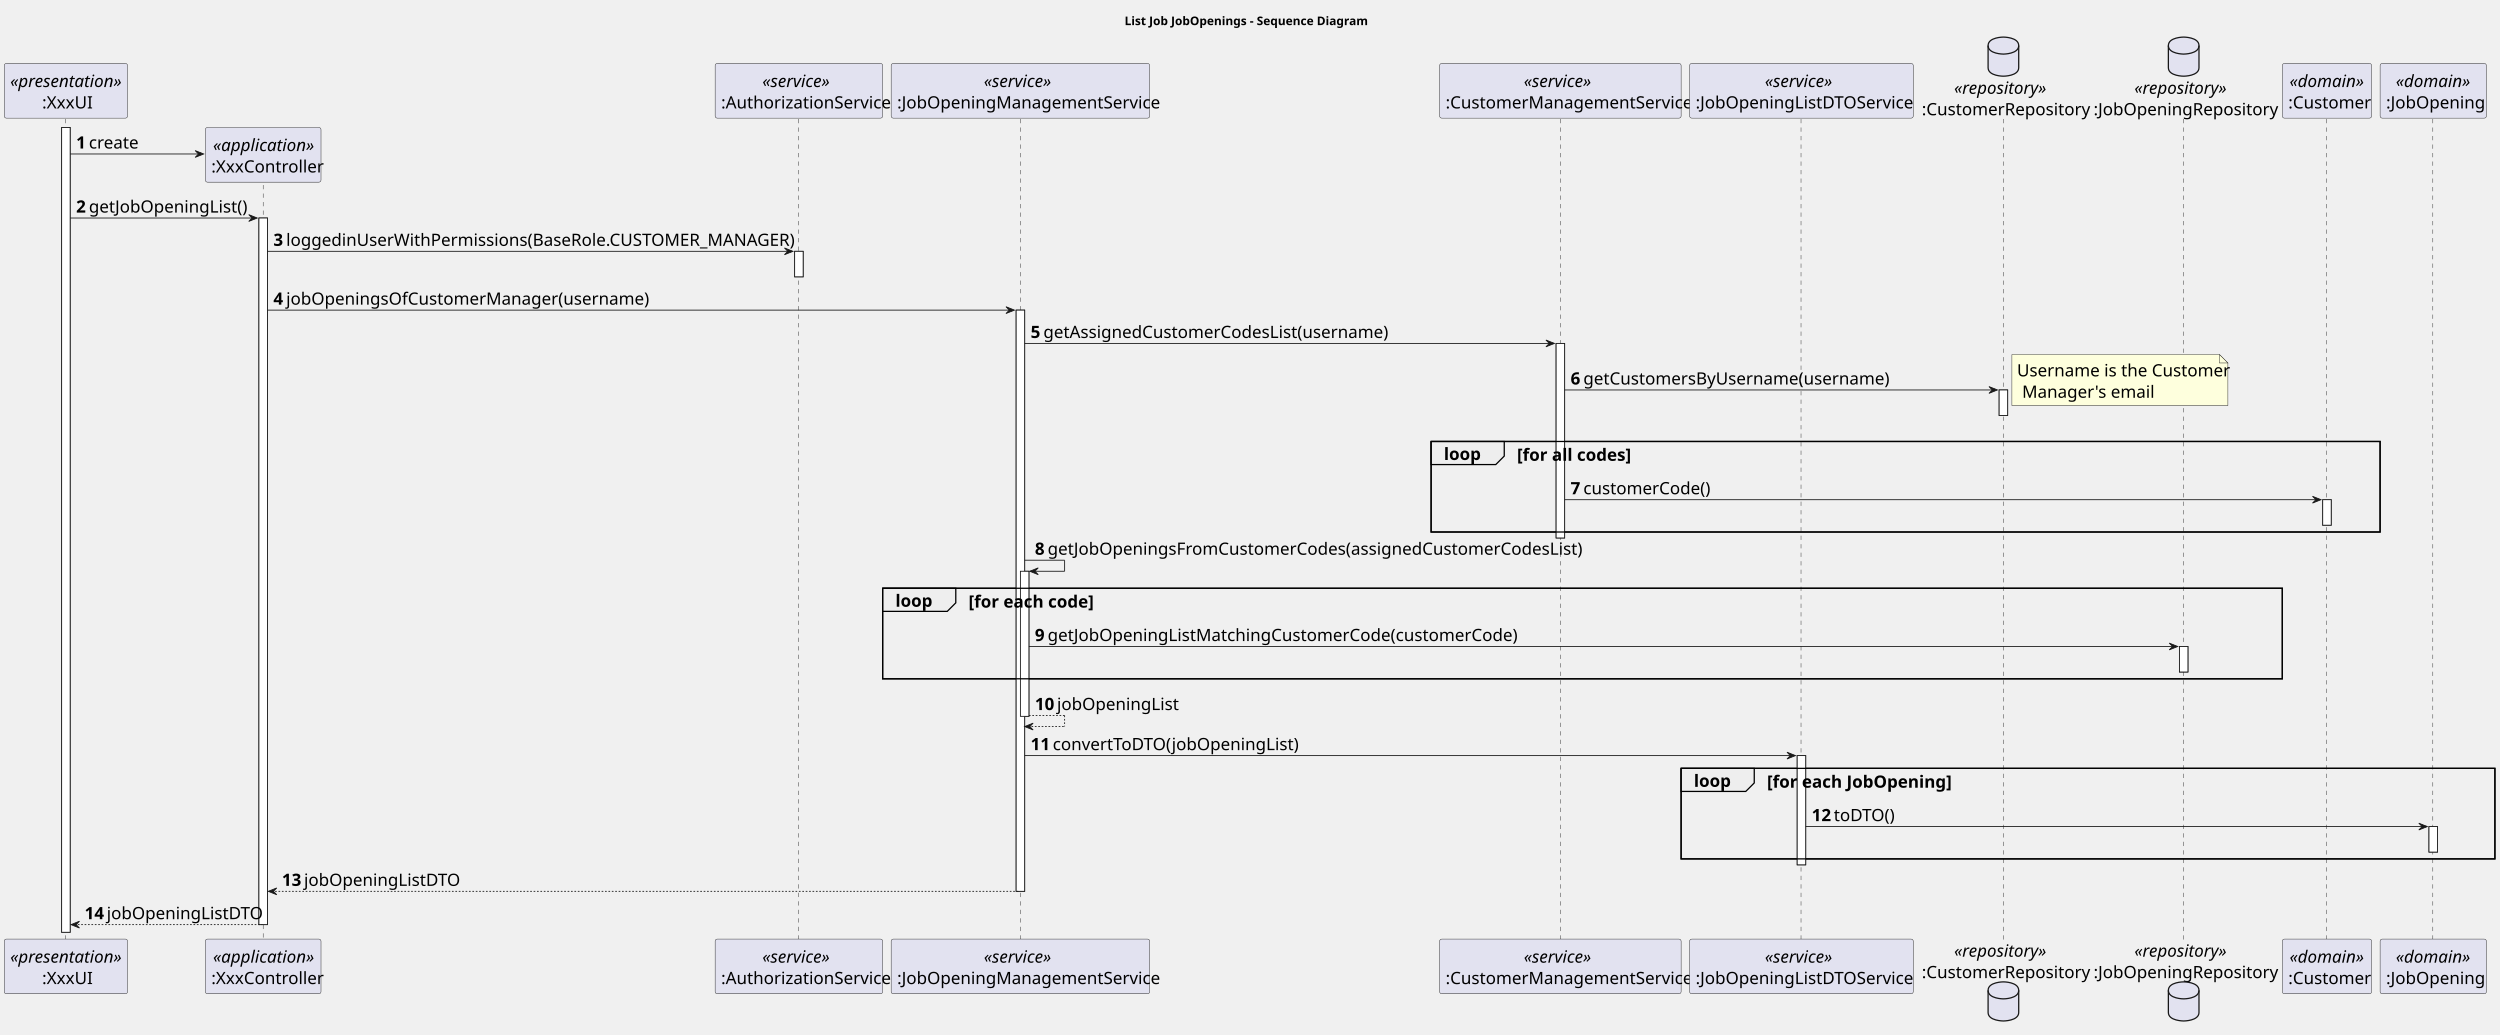
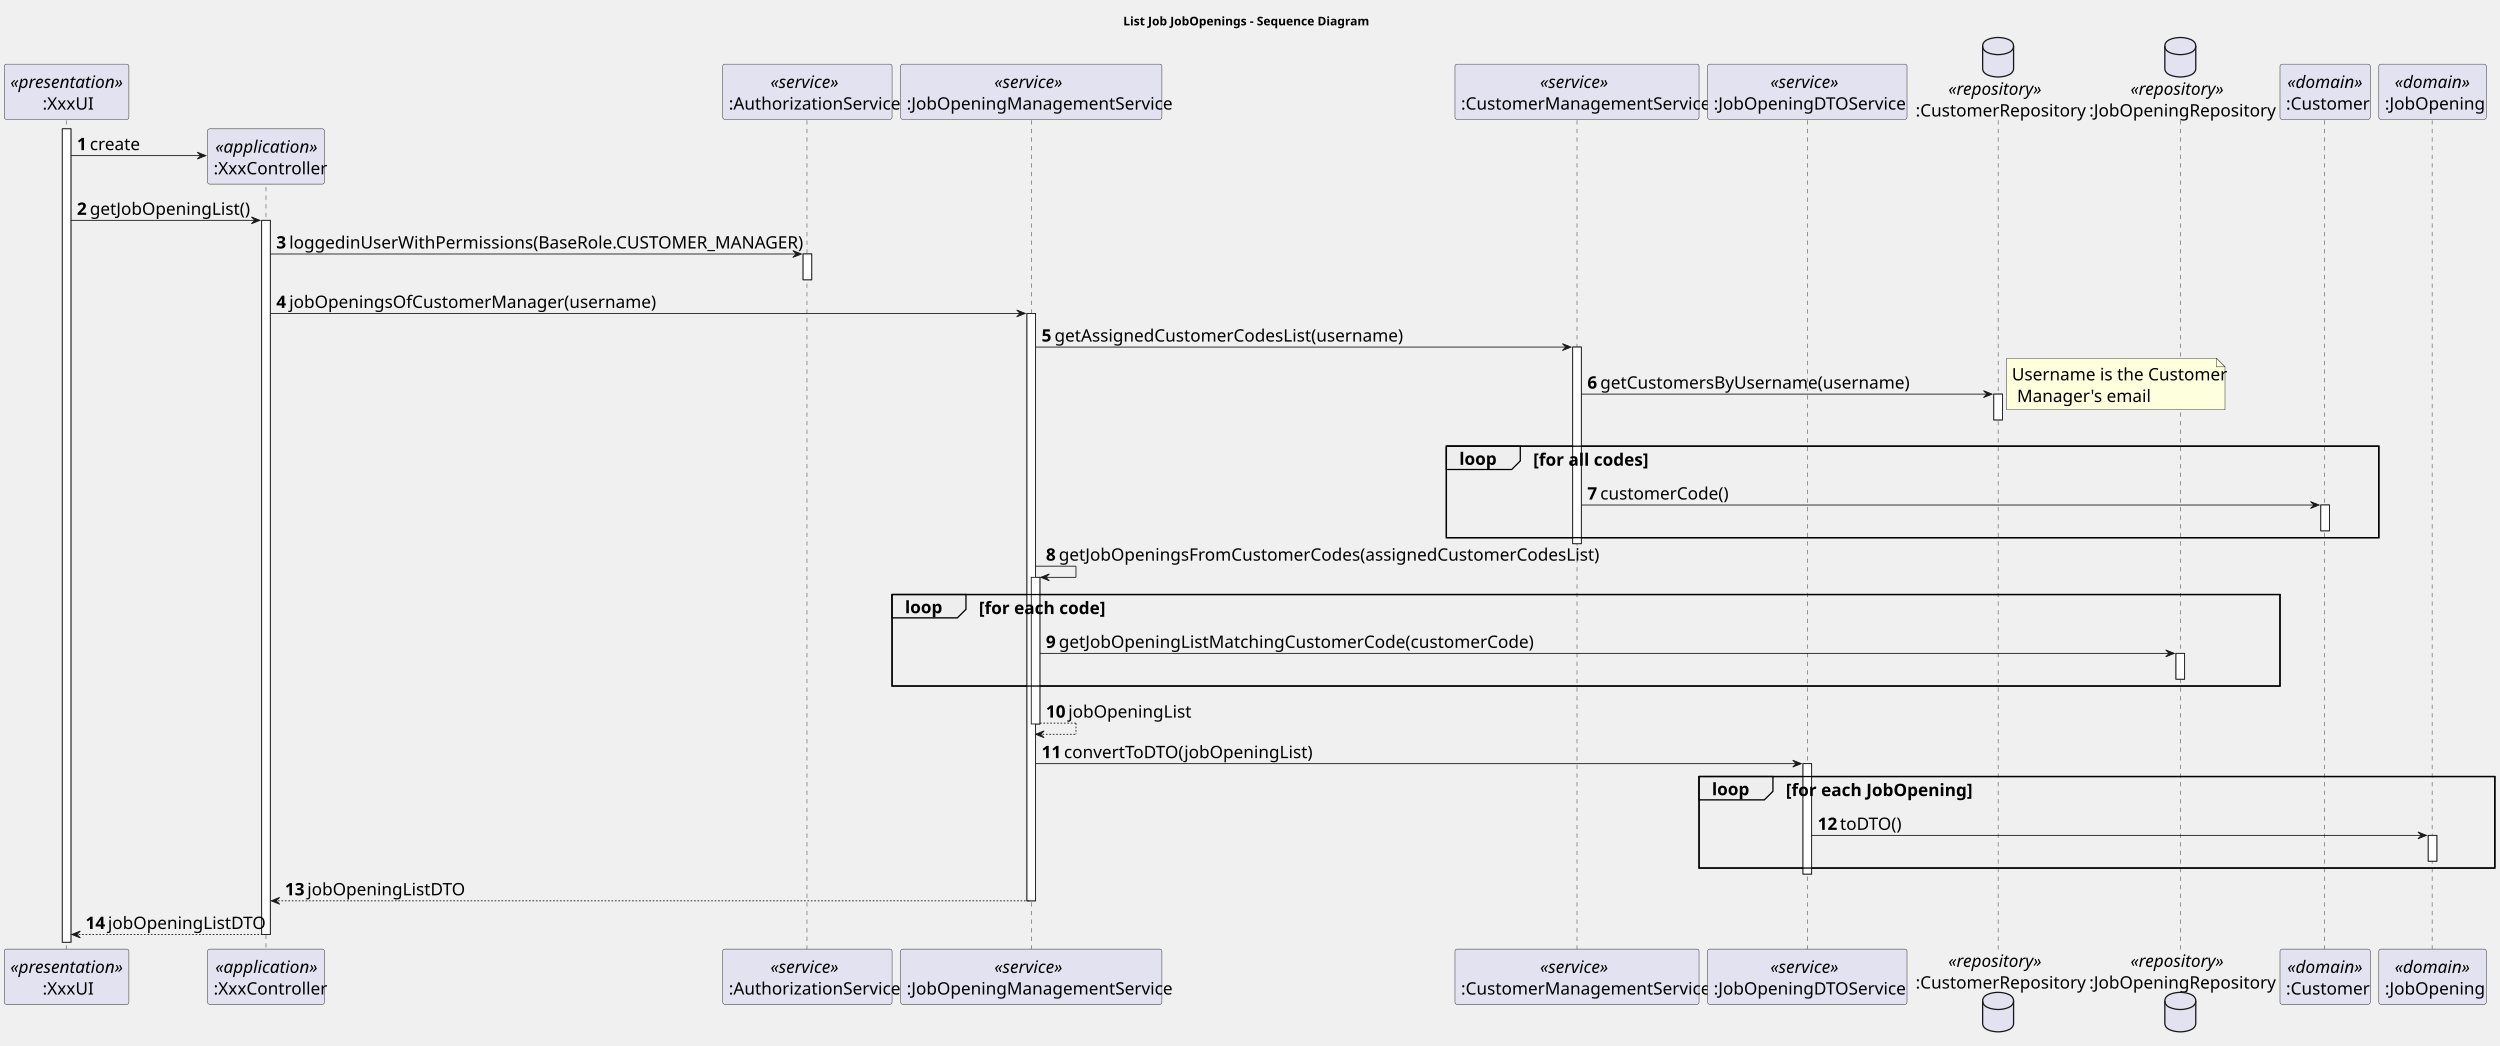
- <svg xmlns="http://www.w3.org/2000/svg" contentStyleType="text/css" height="1217px" preserveAspectRatio="none" style="width:2940px;height:1217px;background:#FFFFFF;" version="1.1" viewBox="0 0 2940 1217" width="2940px" zoomAndPan="magnify">
+ <svg xmlns="http://www.w3.org/2000/svg" contentStyleType="text/css" height="1217px" preserveAspectRatio="none" style="width:2909px;height:1217px;background:#FFFFFF;" version="1.1" viewBox="0 0 2909 1217" width="2909px" zoomAndPan="magnify">
  <defs />
  <g>
-     <text fill="#000000" font-family="sans-serif" font-size="14" font-weight="bold" lengthAdjust="spacing" textLength="298" x="1322.5" y="29.533">List Job JobOpenings - Sequence Diagram</text>
+     <text fill="#000000" font-family="sans-serif" font-size="14" font-weight="bold" lengthAdjust="spacing" textLength="298" x="1307" y="29.533">List Job JobOpenings - Sequence Diagram</text>
    <rect fill="#FFFFFF" height="946.438" style="stroke:#181818;stroke-width:1.0;" width="10" x="72.5" y="149.922" />
    <rect fill="#FFFFFF" height="830.969" style="stroke:#181818;stroke-width:1.0;" width="10" x="304.5" y="256.391" />
    <rect fill="#FFFFFF" height="30" style="stroke:#181818;stroke-width:1.0;" width="10" x="934.5" y="295.547" />
    <rect fill="#FFFFFF" height="683.5" style="stroke:#181818;stroke-width:1.0;" width="10" x="1195" y="364.703" />
    <rect fill="#FFFFFF" height="170.625" style="stroke:#181818;stroke-width:1.0;" width="10" x="1200" y="671.797" />
    <rect fill="#FFFFFF" height="228.781" style="stroke:#181818;stroke-width:1.0;" width="10" x="1830" y="403.859" />
-     <rect fill="#FFFFFF" height="128.469" style="stroke:#181818;stroke-width:1.0;" width="10" x="2113.5" y="888.578" />
-     <rect fill="#FFFFFF" height="30" style="stroke:#181818;stroke-width:1.0;" width="10" x="2351" y="458.594" />
-     <rect fill="#FFFFFF" height="30" style="stroke:#181818;stroke-width:1.0;" width="10" x="2563" y="760.266" />
-     <rect fill="#FFFFFF" height="30" style="stroke:#181818;stroke-width:1.0;" width="10" x="2731.5" y="587.641" />
-     <rect fill="#FFFFFF" height="30" style="stroke:#181818;stroke-width:1.0;" width="10" x="2856.5" y="972.047" />
-     <rect fill="none" height="106.469" style="stroke:#000000;stroke-width:1.5;" width="1116" x="1683" y="519.172" />
-     <rect fill="none" height="106.469" style="stroke:#000000;stroke-width:1.5;" width="1646" x="1038" y="691.797" />
-     <rect fill="none" height="106.469" style="stroke:#000000;stroke-width:1.5;" width="957" x="1977" y="903.578" />
+     <rect fill="#FFFFFF" height="128.469" style="stroke:#181818;stroke-width:1.0;" width="10" x="2098" y="888.578" />
+     <rect fill="#FFFFFF" height="30" style="stroke:#181818;stroke-width:1.0;" width="10" x="2320" y="458.594" />
+     <rect fill="#FFFFFF" height="30" style="stroke:#181818;stroke-width:1.0;" width="10" x="2532" y="760.266" />
+     <rect fill="#FFFFFF" height="30" style="stroke:#181818;stroke-width:1.0;" width="10" x="2700.5" y="587.641" />
+     <rect fill="#FFFFFF" height="30" style="stroke:#181818;stroke-width:1.0;" width="10" x="2825.5" y="972.047" />
+     <rect fill="none" height="106.469" style="stroke:#000000;stroke-width:1.5;" width="1085" x="1683" y="519.172" />
+     <rect fill="none" height="106.469" style="stroke:#000000;stroke-width:1.5;" width="1615" x="1038" y="691.797" />
+     <rect fill="none" height="106.469" style="stroke:#000000;stroke-width:1.5;" width="926" x="1977" y="903.578" />
    <line style="stroke:#181818;stroke-width:0.5;stroke-dasharray:5.0,5.0;" x1="77" x2="77" y1="139.922" y2="1105.359" />
    <line style="stroke:#181818;stroke-width:0.5;stroke-dasharray:5.0,5.0;" x1="309.5" x2="309.5" y1="197.578" y2="1105.359" />
    <line style="stroke:#181818;stroke-width:0.5;stroke-dasharray:5.0,5.0;" x1="939" x2="939" y1="139.922" y2="1105.359" />
    <line style="stroke:#181818;stroke-width:0.5;stroke-dasharray:5.0,5.0;" x1="1200" x2="1200" y1="139.922" y2="1105.359" />
    <line style="stroke:#181818;stroke-width:0.5;stroke-dasharray:5.0,5.0;" x1="1835" x2="1835" y1="139.922" y2="1105.359" />
-     <line style="stroke:#181818;stroke-width:0.5;stroke-dasharray:5.0,5.0;" x1="2118" x2="2118" y1="139.922" y2="1105.359" />
-     <line style="stroke:#181818;stroke-width:0.5;stroke-dasharray:5.0,5.0;" x1="2356" x2="2356" y1="139.922" y2="1105.359" />
-     <line style="stroke:#181818;stroke-width:0.5;stroke-dasharray:5.0,5.0;" x1="2568" x2="2568" y1="139.922" y2="1105.359" />
-     <line style="stroke:#181818;stroke-width:0.5;stroke-dasharray:5.0,5.0;" x1="2736" x2="2736" y1="139.922" y2="1105.359" />
-     <line style="stroke:#181818;stroke-width:0.5;stroke-dasharray:5.0,5.0;" x1="2861" x2="2861" y1="139.922" y2="1105.359" />
+     <line style="stroke:#181818;stroke-width:0.5;stroke-dasharray:5.0,5.0;" x1="2103" x2="2103" y1="139.922" y2="1105.359" />
+     <line style="stroke:#181818;stroke-width:0.5;stroke-dasharray:5.0,5.0;" x1="2325" x2="2325" y1="139.922" y2="1105.359" />
+     <line style="stroke:#181818;stroke-width:0.5;stroke-dasharray:5.0,5.0;" x1="2537" x2="2537" y1="139.922" y2="1105.359" />
+     <line style="stroke:#181818;stroke-width:0.5;stroke-dasharray:5.0,5.0;" x1="2705" x2="2705" y1="139.922" y2="1105.359" />
+     <line style="stroke:#181818;stroke-width:0.5;stroke-dasharray:5.0,5.0;" x1="2830" x2="2830" y1="139.922" y2="1105.359" />
    <rect fill="#E2E2F0" height="64.312" rx="2.5" ry="2.5" style="stroke:#181818;stroke-width:0.5;" width="145" x="5" y="74.609" />
    <text fill="#000000" font-family="sans-serif" font-size="20" font-style="italic" lengthAdjust="spacing" textLength="131" x="12" y="102.371">«presentation»</text>
    <text fill="#000000" font-family="sans-serif" font-size="20" lengthAdjust="spacing" textLength="56" x="49.5" y="127.527">:XxxUI</text>
    <rect fill="#E2E2F0" height="64.312" rx="2.5" ry="2.5" style="stroke:#181818;stroke-width:0.5;" width="145" x="5" y="1104.359" />
    <text fill="#000000" font-family="sans-serif" font-size="20" font-style="italic" lengthAdjust="spacing" textLength="131" x="12" y="1132.121">«presentation»</text>
    <text fill="#000000" font-family="sans-serif" font-size="20" lengthAdjust="spacing" textLength="56" x="49.5" y="1157.277">:XxxUI</text>
    <rect fill="#E2E2F0" height="64.312" rx="2.5" ry="2.5" style="stroke:#181818;stroke-width:0.5;" width="136" x="241.5" y="1104.359" />
    <text fill="#000000" font-family="sans-serif" font-size="20" font-style="italic" lengthAdjust="spacing" textLength="118" x="250.5" y="1132.121">«application»</text>
    <text fill="#000000" font-family="sans-serif" font-size="20" lengthAdjust="spacing" textLength="122" x="248.5" y="1157.277">:XxxController</text>
    <rect fill="#E2E2F0" height="64.312" rx="2.5" ry="2.5" style="stroke:#181818;stroke-width:0.5;" width="197" x="841" y="74.609" />
    <text fill="#000000" font-family="sans-serif" font-size="20" font-style="italic" lengthAdjust="spacing" textLength="86" x="896.5" y="102.371">«service»</text>
    <text fill="#000000" font-family="sans-serif" font-size="20" lengthAdjust="spacing" textLength="183" x="848" y="127.527">:AuthorizationService</text>
    <rect fill="#E2E2F0" height="64.312" rx="2.5" ry="2.5" style="stroke:#181818;stroke-width:0.5;" width="197" x="841" y="1104.359" />
    <text fill="#000000" font-family="sans-serif" font-size="20" font-style="italic" lengthAdjust="spacing" textLength="86" x="896.5" y="1132.121">«service»</text>
    <text fill="#000000" font-family="sans-serif" font-size="20" lengthAdjust="spacing" textLength="183" x="848" y="1157.277">:AuthorizationService</text>
    <rect fill="#E2E2F0" height="64.312" rx="2.5" ry="2.5" style="stroke:#181818;stroke-width:0.5;" width="304" x="1048" y="74.609" />
    <text fill="#000000" font-family="sans-serif" font-size="20" font-style="italic" lengthAdjust="spacing" textLength="86" x="1157" y="102.371">«service»</text>
    <text fill="#000000" font-family="sans-serif" font-size="20" lengthAdjust="spacing" textLength="290" x="1055" y="127.527">:JobOpeningManagementService</text>
    <rect fill="#E2E2F0" height="64.312" rx="2.5" ry="2.5" style="stroke:#181818;stroke-width:0.5;" width="304" x="1048" y="1104.359" />
    <text fill="#000000" font-family="sans-serif" font-size="20" font-style="italic" lengthAdjust="spacing" textLength="86" x="1157" y="1132.121">«service»</text>
    <text fill="#000000" font-family="sans-serif" font-size="20" lengthAdjust="spacing" textLength="290" x="1055" y="1157.277">:JobOpeningManagementService</text>
    <rect fill="#E2E2F0" height="64.312" rx="2.5" ry="2.5" style="stroke:#181818;stroke-width:0.5;" width="284" x="1693" y="74.609" />
    <text fill="#000000" font-family="sans-serif" font-size="20" font-style="italic" lengthAdjust="spacing" textLength="86" x="1792" y="102.371">«service»</text>
    <text fill="#000000" font-family="sans-serif" font-size="20" lengthAdjust="spacing" textLength="270" x="1700" y="127.527">:CustomerManagementService</text>
    <rect fill="#E2E2F0" height="64.312" rx="2.5" ry="2.5" style="stroke:#181818;stroke-width:0.5;" width="284" x="1693" y="1104.359" />
    <text fill="#000000" font-family="sans-serif" font-size="20" font-style="italic" lengthAdjust="spacing" textLength="86" x="1792" y="1132.121">«service»</text>
    <text fill="#000000" font-family="sans-serif" font-size="20" lengthAdjust="spacing" textLength="270" x="1700" y="1157.277">:CustomerManagementService</text>
-     <rect fill="#E2E2F0" height="64.312" rx="2.5" ry="2.5" style="stroke:#181818;stroke-width:0.5;" width="263" x="1987" y="74.609" />
-     <text fill="#000000" font-family="sans-serif" font-size="20" font-style="italic" lengthAdjust="spacing" textLength="86" x="2075.5" y="102.371">«service»</text>
-     <text fill="#000000" font-family="sans-serif" font-size="20" lengthAdjust="spacing" textLength="249" x="1994" y="127.527">:JobOpeningListDTOService</text>
-     <rect fill="#E2E2F0" height="64.312" rx="2.5" ry="2.5" style="stroke:#181818;stroke-width:0.5;" width="263" x="1987" y="1104.359" />
-     <text fill="#000000" font-family="sans-serif" font-size="20" font-style="italic" lengthAdjust="spacing" textLength="86" x="2075.5" y="1132.121">«service»</text>
-     <text fill="#000000" font-family="sans-serif" font-size="20" lengthAdjust="spacing" textLength="249" x="1994" y="1157.277">:JobOpeningListDTOService</text>
-     <text fill="#000000" font-family="sans-serif" font-size="20" font-style="italic" lengthAdjust="spacing" textLength="110" x="2298" y="110.371">«repository»</text>
-     <text fill="#000000" font-family="sans-serif" font-size="20" lengthAdjust="spacing" textLength="186" x="2260" y="135.527">:CustomerRepository</text>
-     <path d="M2338,53.609 C2338,43.609 2356,43.609 2356,43.609 C2356,43.609 2374,43.609 2374,53.609 L2374,79.609 C2374,89.609 2356,89.609 2356,89.609 C2356,89.609 2338,89.609 2338,79.609 L2338,53.609 " fill="#E2E2F0" style="stroke:#181818;stroke-width:1.5;" />
-     <path d="M2338,53.609 C2338,63.609 2356,63.609 2356,63.609 C2356,63.609 2374,63.609 2374,53.609 " fill="none" style="stroke:#181818;stroke-width:1.5;" />
-     <text fill="#000000" font-family="sans-serif" font-size="20" font-style="italic" lengthAdjust="spacing" textLength="110" x="2298" y="1125.121">«repository»</text>
-     <text fill="#000000" font-family="sans-serif" font-size="20" lengthAdjust="spacing" textLength="186" x="2260" y="1150.277">:CustomerRepository</text>
-     <path d="M2338,1164.672 C2338,1154.672 2356,1154.672 2356,1154.672 C2356,1154.672 2374,1154.672 2374,1164.672 L2374,1190.672 C2374,1200.672 2356,1200.672 2356,1200.672 C2356,1200.672 2338,1200.672 2338,1190.672 L2338,1164.672 " fill="#E2E2F0" style="stroke:#181818;stroke-width:1.5;" />
-     <path d="M2338,1164.672 C2338,1174.672 2356,1174.672 2356,1174.672 C2356,1174.672 2374,1174.672 2374,1164.672 " fill="none" style="stroke:#181818;stroke-width:1.5;" />
-     <text fill="#000000" font-family="sans-serif" font-size="20" font-style="italic" lengthAdjust="spacing" textLength="110" x="2510" y="110.371">«repository»</text>
-     <text fill="#000000" font-family="sans-serif" font-size="20" lengthAdjust="spacing" textLength="206" x="2462" y="135.527">:JobOpeningRepository</text>
-     <path d="M2550,53.609 C2550,43.609 2568,43.609 2568,43.609 C2568,43.609 2586,43.609 2586,53.609 L2586,79.609 C2586,89.609 2568,89.609 2568,89.609 C2568,89.609 2550,89.609 2550,79.609 L2550,53.609 " fill="#E2E2F0" style="stroke:#181818;stroke-width:1.5;" />
-     <path d="M2550,53.609 C2550,63.609 2568,63.609 2568,63.609 C2568,63.609 2586,63.609 2586,53.609 " fill="none" style="stroke:#181818;stroke-width:1.5;" />
-     <text fill="#000000" font-family="sans-serif" font-size="20" font-style="italic" lengthAdjust="spacing" textLength="110" x="2510" y="1125.121">«repository»</text>
-     <text fill="#000000" font-family="sans-serif" font-size="20" lengthAdjust="spacing" textLength="206" x="2462" y="1150.277">:JobOpeningRepository</text>
-     <path d="M2550,1164.672 C2550,1154.672 2568,1154.672 2568,1154.672 C2568,1154.672 2586,1154.672 2586,1164.672 L2586,1190.672 C2586,1200.672 2568,1200.672 2568,1200.672 C2568,1200.672 2550,1200.672 2550,1190.672 L2550,1164.672 " fill="#E2E2F0" style="stroke:#181818;stroke-width:1.5;" />
-     <path d="M2550,1164.672 C2550,1174.672 2568,1174.672 2568,1174.672 C2568,1174.672 2586,1174.672 2586,1164.672 " fill="none" style="stroke:#181818;stroke-width:1.5;" />
-     <rect fill="#E2E2F0" height="64.312" rx="2.5" ry="2.5" style="stroke:#181818;stroke-width:0.5;" width="105" x="2684" y="74.609" />
-     <text fill="#000000" font-family="sans-serif" font-size="20" font-style="italic" lengthAdjust="spacing" textLength="88" x="2692.5" y="102.371">«domain»</text>
-     <text fill="#000000" font-family="sans-serif" font-size="20" lengthAdjust="spacing" textLength="91" x="2691" y="127.527">:Customer</text>
-     <rect fill="#E2E2F0" height="64.312" rx="2.5" ry="2.5" style="stroke:#181818;stroke-width:0.5;" width="105" x="2684" y="1104.359" />
-     <text fill="#000000" font-family="sans-serif" font-size="20" font-style="italic" lengthAdjust="spacing" textLength="88" x="2692.5" y="1132.121">«domain»</text>
-     <text fill="#000000" font-family="sans-serif" font-size="20" lengthAdjust="spacing" textLength="91" x="2691" y="1157.277">:Customer</text>
-     <rect fill="#E2E2F0" height="64.312" rx="2.5" ry="2.5" style="stroke:#181818;stroke-width:0.5;" width="125" x="2799" y="74.609" />
-     <text fill="#000000" font-family="sans-serif" font-size="20" font-style="italic" lengthAdjust="spacing" textLength="88" x="2817.5" y="102.371">«domain»</text>
-     <text fill="#000000" font-family="sans-serif" font-size="20" lengthAdjust="spacing" textLength="111" x="2806" y="127.527">:JobOpening</text>
-     <rect fill="#E2E2F0" height="64.312" rx="2.5" ry="2.5" style="stroke:#181818;stroke-width:0.5;" width="125" x="2799" y="1104.359" />
-     <text fill="#000000" font-family="sans-serif" font-size="20" font-style="italic" lengthAdjust="spacing" textLength="88" x="2817.5" y="1132.121">«domain»</text>
-     <text fill="#000000" font-family="sans-serif" font-size="20" lengthAdjust="spacing" textLength="111" x="2806" y="1157.277">:JobOpening</text>
+     <rect fill="#E2E2F0" height="64.312" rx="2.5" ry="2.5" style="stroke:#181818;stroke-width:0.5;" width="232" x="1987" y="74.609" />
+     <text fill="#000000" font-family="sans-serif" font-size="20" font-style="italic" lengthAdjust="spacing" textLength="86" x="2060" y="102.371">«service»</text>
+     <text fill="#000000" font-family="sans-serif" font-size="20" lengthAdjust="spacing" textLength="218" x="1994" y="127.527">:JobOpeningDTOService</text>
+     <rect fill="#E2E2F0" height="64.312" rx="2.5" ry="2.5" style="stroke:#181818;stroke-width:0.5;" width="232" x="1987" y="1104.359" />
+     <text fill="#000000" font-family="sans-serif" font-size="20" font-style="italic" lengthAdjust="spacing" textLength="86" x="2060" y="1132.121">«service»</text>
+     <text fill="#000000" font-family="sans-serif" font-size="20" lengthAdjust="spacing" textLength="218" x="1994" y="1157.277">:JobOpeningDTOService</text>
+     <text fill="#000000" font-family="sans-serif" font-size="20" font-style="italic" lengthAdjust="spacing" textLength="110" x="2267" y="110.371">«repository»</text>
+     <text fill="#000000" font-family="sans-serif" font-size="20" lengthAdjust="spacing" textLength="186" x="2229" y="135.527">:CustomerRepository</text>
+     <path d="M2307,53.609 C2307,43.609 2325,43.609 2325,43.609 C2325,43.609 2343,43.609 2343,53.609 L2343,79.609 C2343,89.609 2325,89.609 2325,89.609 C2325,89.609 2307,89.609 2307,79.609 L2307,53.609 " fill="#E2E2F0" style="stroke:#181818;stroke-width:1.5;" />
+     <path d="M2307,53.609 C2307,63.609 2325,63.609 2325,63.609 C2325,63.609 2343,63.609 2343,53.609 " fill="none" style="stroke:#181818;stroke-width:1.5;" />
+     <text fill="#000000" font-family="sans-serif" font-size="20" font-style="italic" lengthAdjust="spacing" textLength="110" x="2267" y="1125.121">«repository»</text>
+     <text fill="#000000" font-family="sans-serif" font-size="20" lengthAdjust="spacing" textLength="186" x="2229" y="1150.277">:CustomerRepository</text>
+     <path d="M2307,1164.672 C2307,1154.672 2325,1154.672 2325,1154.672 C2325,1154.672 2343,1154.672 2343,1164.672 L2343,1190.672 C2343,1200.672 2325,1200.672 2325,1200.672 C2325,1200.672 2307,1200.672 2307,1190.672 L2307,1164.672 " fill="#E2E2F0" style="stroke:#181818;stroke-width:1.5;" />
+     <path d="M2307,1164.672 C2307,1174.672 2325,1174.672 2325,1174.672 C2325,1174.672 2343,1174.672 2343,1164.672 " fill="none" style="stroke:#181818;stroke-width:1.5;" />
+     <text fill="#000000" font-family="sans-serif" font-size="20" font-style="italic" lengthAdjust="spacing" textLength="110" x="2479" y="110.371">«repository»</text>
+     <text fill="#000000" font-family="sans-serif" font-size="20" lengthAdjust="spacing" textLength="206" x="2431" y="135.527">:JobOpeningRepository</text>
+     <path d="M2519,53.609 C2519,43.609 2537,43.609 2537,43.609 C2537,43.609 2555,43.609 2555,53.609 L2555,79.609 C2555,89.609 2537,89.609 2537,89.609 C2537,89.609 2519,89.609 2519,79.609 L2519,53.609 " fill="#E2E2F0" style="stroke:#181818;stroke-width:1.5;" />
+     <path d="M2519,53.609 C2519,63.609 2537,63.609 2537,63.609 C2537,63.609 2555,63.609 2555,53.609 " fill="none" style="stroke:#181818;stroke-width:1.5;" />
+     <text fill="#000000" font-family="sans-serif" font-size="20" font-style="italic" lengthAdjust="spacing" textLength="110" x="2479" y="1125.121">«repository»</text>
+     <text fill="#000000" font-family="sans-serif" font-size="20" lengthAdjust="spacing" textLength="206" x="2431" y="1150.277">:JobOpeningRepository</text>
+     <path d="M2519,1164.672 C2519,1154.672 2537,1154.672 2537,1154.672 C2537,1154.672 2555,1154.672 2555,1164.672 L2555,1190.672 C2555,1200.672 2537,1200.672 2537,1200.672 C2537,1200.672 2519,1200.672 2519,1190.672 L2519,1164.672 " fill="#E2E2F0" style="stroke:#181818;stroke-width:1.5;" />
+     <path d="M2519,1164.672 C2519,1174.672 2537,1174.672 2537,1174.672 C2537,1174.672 2555,1174.672 2555,1164.672 " fill="none" style="stroke:#181818;stroke-width:1.5;" />
+     <rect fill="#E2E2F0" height="64.312" rx="2.5" ry="2.5" style="stroke:#181818;stroke-width:0.5;" width="105" x="2653" y="74.609" />
+     <text fill="#000000" font-family="sans-serif" font-size="20" font-style="italic" lengthAdjust="spacing" textLength="88" x="2661.5" y="102.371">«domain»</text>
+     <text fill="#000000" font-family="sans-serif" font-size="20" lengthAdjust="spacing" textLength="91" x="2660" y="127.527">:Customer</text>
+     <rect fill="#E2E2F0" height="64.312" rx="2.5" ry="2.5" style="stroke:#181818;stroke-width:0.5;" width="105" x="2653" y="1104.359" />
+     <text fill="#000000" font-family="sans-serif" font-size="20" font-style="italic" lengthAdjust="spacing" textLength="88" x="2661.5" y="1132.121">«domain»</text>
+     <text fill="#000000" font-family="sans-serif" font-size="20" lengthAdjust="spacing" textLength="91" x="2660" y="1157.277">:Customer</text>
+     <rect fill="#E2E2F0" height="64.312" rx="2.5" ry="2.5" style="stroke:#181818;stroke-width:0.5;" width="125" x="2768" y="74.609" />
+     <text fill="#000000" font-family="sans-serif" font-size="20" font-style="italic" lengthAdjust="spacing" textLength="88" x="2786.5" y="102.371">«domain»</text>
+     <text fill="#000000" font-family="sans-serif" font-size="20" lengthAdjust="spacing" textLength="111" x="2775" y="127.527">:JobOpening</text>
+     <rect fill="#E2E2F0" height="64.312" rx="2.5" ry="2.5" style="stroke:#181818;stroke-width:0.5;" width="125" x="2768" y="1104.359" />
+     <text fill="#000000" font-family="sans-serif" font-size="20" font-style="italic" lengthAdjust="spacing" textLength="88" x="2786.5" y="1132.121">«domain»</text>
+     <text fill="#000000" font-family="sans-serif" font-size="20" lengthAdjust="spacing" textLength="111" x="2775" y="1157.277">:JobOpening</text>
    <rect fill="#FFFFFF" height="946.438" style="stroke:#181818;stroke-width:1.0;" width="10" x="72.5" y="149.922" />
    <rect fill="#FFFFFF" height="830.969" style="stroke:#181818;stroke-width:1.0;" width="10" x="304.5" y="256.391" />
    <rect fill="#FFFFFF" height="30" style="stroke:#181818;stroke-width:1.0;" width="10" x="934.5" y="295.547" />
    <rect fill="#FFFFFF" height="683.5" style="stroke:#181818;stroke-width:1.0;" width="10" x="1195" y="364.703" />
    <rect fill="#FFFFFF" height="170.625" style="stroke:#181818;stroke-width:1.0;" width="10" x="1200" y="671.797" />
    <rect fill="#FFFFFF" height="228.781" style="stroke:#181818;stroke-width:1.0;" width="10" x="1830" y="403.859" />
-     <rect fill="#FFFFFF" height="128.469" style="stroke:#181818;stroke-width:1.0;" width="10" x="2113.5" y="888.578" />
-     <rect fill="#FFFFFF" height="30" style="stroke:#181818;stroke-width:1.0;" width="10" x="2351" y="458.594" />
-     <rect fill="#FFFFFF" height="30" style="stroke:#181818;stroke-width:1.0;" width="10" x="2563" y="760.266" />
-     <rect fill="#FFFFFF" height="30" style="stroke:#181818;stroke-width:1.0;" width="10" x="2731.5" y="587.641" />
-     <rect fill="#FFFFFF" height="30" style="stroke:#181818;stroke-width:1.0;" width="10" x="2856.5" y="972.047" />
+     <rect fill="#FFFFFF" height="128.469" style="stroke:#181818;stroke-width:1.0;" width="10" x="2098" y="888.578" />
+     <rect fill="#FFFFFF" height="30" style="stroke:#181818;stroke-width:1.0;" width="10" x="2320" y="458.594" />
+     <rect fill="#FFFFFF" height="30" style="stroke:#181818;stroke-width:1.0;" width="10" x="2532" y="760.266" />
+     <rect fill="#FFFFFF" height="30" style="stroke:#181818;stroke-width:1.0;" width="10" x="2700.5" y="587.641" />
+     <rect fill="#FFFFFF" height="30" style="stroke:#181818;stroke-width:1.0;" width="10" x="2825.5" y="972.047" />
    <polygon fill="#181818" points="229.5,177.078,239.5,181.078,229.5,185.078,233.5,181.078" style="stroke:#181818;stroke-width:1.0;" />
    <line style="stroke:#181818;stroke-width:1.0;" x1="82.5" x2="235.5" y1="181.078" y2="181.078" />
    <text fill="#000000" font-family="sans-serif" font-size="20" font-weight="bold" lengthAdjust="spacing" textLength="11" x="89.5" y="174.684">1</text>
    <text fill="#000000" font-family="sans-serif" font-size="20" lengthAdjust="spacing" textLength="56" x="104.5" y="174.684">create</text>
    <rect fill="#E2E2F0" height="64.312" rx="2.5" ry="2.5" style="stroke:#181818;stroke-width:0.5;" width="136" x="241.5" y="149.922" />
    <text fill="#000000" font-family="sans-serif" font-size="20" font-style="italic" lengthAdjust="spacing" textLength="118" x="250.5" y="177.684">«application»</text>
    <text fill="#000000" font-family="sans-serif" font-size="20" lengthAdjust="spacing" textLength="122" x="248.5" y="202.84">:XxxController</text>
    <polygon fill="#181818" points="292.5,252.391,302.5,256.391,292.5,260.391,296.5,256.391" style="stroke:#181818;stroke-width:1.0;" />
    <line style="stroke:#181818;stroke-width:1.0;" x1="82.5" x2="298.5" y1="256.391" y2="256.391" />
    <text fill="#000000" font-family="sans-serif" font-size="20" font-weight="bold" lengthAdjust="spacing" textLength="11" x="89.5" y="249.996">2</text>
    <text fill="#000000" font-family="sans-serif" font-size="20" lengthAdjust="spacing" textLength="178" x="104.5" y="249.996">getJobOpeningList()</text>
    <polygon fill="#181818" points="922.5,291.547,932.5,295.547,922.5,299.547,926.5,295.547" style="stroke:#181818;stroke-width:1.0;" />
    <line style="stroke:#181818;stroke-width:1.0;" x1="314.5" x2="928.5" y1="295.547" y2="295.547" />
    <text fill="#000000" font-family="sans-serif" font-size="20" font-weight="bold" lengthAdjust="spacing" textLength="11" x="321.5" y="289.152">3</text>
    <text fill="#000000" font-family="sans-serif" font-size="20" lengthAdjust="spacing" textLength="586" x="336.5" y="289.152">loggedinUserWithPermissions(BaseRole.CUSTOMER_MANAGER)</text>
    <polygon fill="#181818" points="1183,360.703,1193,364.703,1183,368.703,1187,364.703" style="stroke:#181818;stroke-width:1.0;" />
    <line style="stroke:#181818;stroke-width:1.0;" x1="314.5" x2="1189" y1="364.703" y2="364.703" />
    <text fill="#000000" font-family="sans-serif" font-size="20" font-weight="bold" lengthAdjust="spacing" textLength="11" x="321.5" y="358.309">4</text>
    <text fill="#000000" font-family="sans-serif" font-size="20" lengthAdjust="spacing" textLength="394" x="336.5" y="358.309">jobOpeningsOfCustomerManager(username)</text>
    <polygon fill="#181818" points="1818,399.859,1828,403.859,1818,407.859,1822,403.859" style="stroke:#181818;stroke-width:1.0;" />
    <line style="stroke:#181818;stroke-width:1.0;" x1="1205" x2="1824" y1="403.859" y2="403.859" />
    <text fill="#000000" font-family="sans-serif" font-size="20" font-weight="bold" lengthAdjust="spacing" textLength="11" x="1212" y="397.465">5</text>
    <text fill="#000000" font-family="sans-serif" font-size="20" lengthAdjust="spacing" textLength="381" x="1227" y="397.465">getAssignedCustomerCodesList(username)</text>
-     <polygon fill="#181818" points="2339,454.594,2349,458.594,2339,462.594,2343,458.594" style="stroke:#181818;stroke-width:1.0;" />
-     <line style="stroke:#181818;stroke-width:1.0;" x1="1840" x2="2345" y1="458.594" y2="458.594" />
+     <polygon fill="#181818" points="2308,454.594,2318,458.594,2308,462.594,2312,458.594" style="stroke:#181818;stroke-width:1.0;" />
+     <line style="stroke:#181818;stroke-width:1.0;" x1="1840" x2="2314" y1="458.594" y2="458.594" />
    <text fill="#000000" font-family="sans-serif" font-size="20" font-weight="bold" lengthAdjust="spacing" textLength="11" x="1847" y="452.199">6</text>
    <text fill="#000000" font-family="sans-serif" font-size="20" lengthAdjust="spacing" textLength="335" x="1862" y="452.199">getCustomersByUsername(username)</text>
-     <path d="M2366,416.859 L2366,476.859 L2620,476.859 L2620,426.859 L2610,416.859 L2366,416.859 " fill="#FEFFDD" style="stroke:#181818;stroke-width:0.5;" />
-     <path d="M2610,416.859 L2610,426.859 L2620,426.859 L2610,416.859 " fill="#FEFFDD" style="stroke:#181818;stroke-width:0.5;" />
-     <text fill="#000000" font-family="sans-serif" font-size="20" lengthAdjust="spacing" textLength="233" x="2372" y="442.621">Username is the Customer</text>
-     <text fill="#000000" font-family="sans-serif" font-size="20" lengthAdjust="spacing" textLength="144" x="2378" y="467.777">Manager's email</text>
+     <path d="M2335,416.859 L2335,476.859 L2589,476.859 L2589,426.859 L2579,416.859 L2335,416.859 " fill="#FEFFDD" style="stroke:#181818;stroke-width:0.5;" />
+     <path d="M2579,416.859 L2579,426.859 L2589,426.859 L2579,416.859 " fill="#FEFFDD" style="stroke:#181818;stroke-width:0.5;" />
+     <text fill="#000000" font-family="sans-serif" font-size="20" lengthAdjust="spacing" textLength="233" x="2341" y="442.621">Username is the Customer</text>
+     <text fill="#000000" font-family="sans-serif" font-size="20" lengthAdjust="spacing" textLength="144" x="2347" y="467.777">Manager's email</text>
    <path d="M1683,519.172 L1769,519.172 L1769,536.328 L1759,546.328 L1683,546.328 L1683,519.172 " fill="#EEEEEE" style="stroke:#000000;stroke-width:1.5;" />
-     <rect fill="none" height="106.469" style="stroke:#000000;stroke-width:1.5;" width="1116" x="1683" y="519.172" />
+     <rect fill="none" height="106.469" style="stroke:#000000;stroke-width:1.5;" width="1085" x="1683" y="519.172" />
    <text fill="#000000" font-family="sans-serif" font-size="20" font-weight="bold" lengthAdjust="spacing" textLength="41" x="1698" y="540.934">loop</text>
    <text fill="#000000" font-family="sans-serif" font-size="20" font-weight="bold" lengthAdjust="spacing" textLength="131" x="1784" y="541.934">[for all codes]</text>
-     <polygon fill="#181818" points="2719.5,583.641,2729.5,587.641,2719.5,591.641,2723.5,587.641" style="stroke:#181818;stroke-width:1.0;" />
-     <line style="stroke:#181818;stroke-width:1.0;" x1="1840" x2="2725.5" y1="587.641" y2="587.641" />
+     <polygon fill="#181818" points="2688.5,583.641,2698.5,587.641,2688.5,591.641,2692.5,587.641" style="stroke:#181818;stroke-width:1.0;" />
+     <line style="stroke:#181818;stroke-width:1.0;" x1="1840" x2="2694.5" y1="587.641" y2="587.641" />
    <text fill="#000000" font-family="sans-serif" font-size="20" font-weight="bold" lengthAdjust="spacing" textLength="11" x="1847" y="581.246">7</text>
    <text fill="#000000" font-family="sans-serif" font-size="20" lengthAdjust="spacing" textLength="142" x="1862" y="581.246">customerCode()</text>
    <line style="stroke:#181818;stroke-width:1.0;" x1="1205" x2="1252" y1="658.797" y2="658.797" />
    <line style="stroke:#181818;stroke-width:1.0;" x1="1252" x2="1252" y1="658.797" y2="671.797" />
    <line style="stroke:#181818;stroke-width:1.0;" x1="1211" x2="1252" y1="671.797" y2="671.797" />
    <polygon fill="#181818" points="1221,667.797,1211,671.797,1221,675.797,1217,671.797" style="stroke:#181818;stroke-width:1.0;" />
    <text fill="#000000" font-family="sans-serif" font-size="20" font-weight="bold" lengthAdjust="spacing" textLength="11" x="1217" y="652.402">8</text>
    <text fill="#000000" font-family="sans-serif" font-size="20" lengthAdjust="spacing" textLength="596" x="1232" y="652.402">getJobOpeningsFromCustomerCodes(assignedCustomerCodesList)</text>
    <path d="M1038,691.797 L1124,691.797 L1124,708.953 L1114,718.953 L1038,718.953 L1038,691.797 " fill="#EEEEEE" style="stroke:#000000;stroke-width:1.5;" />
-     <rect fill="none" height="106.469" style="stroke:#000000;stroke-width:1.5;" width="1646" x="1038" y="691.797" />
+     <rect fill="none" height="106.469" style="stroke:#000000;stroke-width:1.5;" width="1615" x="1038" y="691.797" />
    <text fill="#000000" font-family="sans-serif" font-size="20" font-weight="bold" lengthAdjust="spacing" textLength="41" x="1053" y="713.559">loop</text>
    <text fill="#000000" font-family="sans-serif" font-size="20" font-weight="bold" lengthAdjust="spacing" textLength="144" x="1139" y="714.559">[for each code]</text>
-     <polygon fill="#181818" points="2551,756.266,2561,760.266,2551,764.266,2555,760.266" style="stroke:#181818;stroke-width:1.0;" />
-     <line style="stroke:#181818;stroke-width:1.0;" x1="1210" x2="2557" y1="760.266" y2="760.266" />
+     <polygon fill="#181818" points="2520,756.266,2530,760.266,2520,764.266,2524,760.266" style="stroke:#181818;stroke-width:1.0;" />
+     <line style="stroke:#181818;stroke-width:1.0;" x1="1210" x2="2526" y1="760.266" y2="760.266" />
    <text fill="#000000" font-family="sans-serif" font-size="20" font-weight="bold" lengthAdjust="spacing" textLength="11" x="1217" y="753.871">9</text>
    <text fill="#000000" font-family="sans-serif" font-size="20" lengthAdjust="spacing" textLength="517" x="1232" y="753.871">getJobOpeningListMatchingCustomerCode(customerCode)</text>
    <line style="stroke:#181818;stroke-width:1.0;stroke-dasharray:2.0,2.0;" x1="1210" x2="1252" y1="841.422" y2="841.422" />
    <line style="stroke:#181818;stroke-width:1.0;stroke-dasharray:2.0,2.0;" x1="1252" x2="1252" y1="841.422" y2="854.422" />
    <line style="stroke:#181818;stroke-width:1.0;stroke-dasharray:2.0,2.0;" x1="1205" x2="1252" y1="854.422" y2="854.422" />
    <polygon fill="#181818" points="1215,850.422,1205,854.422,1215,858.422,1211,854.422" style="stroke:#181818;stroke-width:1.0;" />
    <text fill="#000000" font-family="sans-serif" font-size="20" font-weight="bold" lengthAdjust="spacing" textLength="22" x="1217" y="835.027">10</text>
    <text fill="#000000" font-family="sans-serif" font-size="20" lengthAdjust="spacing" textLength="130" x="1243" y="835.027">jobOpeningList</text>
-     <polygon fill="#181818" points="2101.5,884.578,2111.5,888.578,2101.5,892.578,2105.5,888.578" style="stroke:#181818;stroke-width:1.0;" />
-     <line style="stroke:#181818;stroke-width:1.0;" x1="1205" x2="2107.5" y1="888.578" y2="888.578" />
+     <polygon fill="#181818" points="2086,884.578,2096,888.578,2086,892.578,2090,888.578" style="stroke:#181818;stroke-width:1.0;" />
+     <line style="stroke:#181818;stroke-width:1.0;" x1="1205" x2="2092" y1="888.578" y2="888.578" />
    <text fill="#000000" font-family="sans-serif" font-size="20" font-weight="bold" lengthAdjust="spacing" textLength="22" x="1212" y="882.184">11</text>
    <text fill="#000000" font-family="sans-serif" font-size="20" lengthAdjust="spacing" textLength="273" x="1238" y="882.184">convertToDTO(jobOpeningList)</text>
    <path d="M1977,903.578 L2063,903.578 L2063,920.734 L2053,930.734 L1977,930.734 L1977,903.578 " fill="#EEEEEE" style="stroke:#000000;stroke-width:1.5;" />
-     <rect fill="none" height="106.469" style="stroke:#000000;stroke-width:1.5;" width="957" x="1977" y="903.578" />
+     <rect fill="none" height="106.469" style="stroke:#000000;stroke-width:1.5;" width="926" x="1977" y="903.578" />
    <text fill="#000000" font-family="sans-serif" font-size="20" font-weight="bold" lengthAdjust="spacing" textLength="41" x="1992" y="925.34">loop</text>
    <text fill="#000000" font-family="sans-serif" font-size="20" font-weight="bold" lengthAdjust="spacing" textLength="213" x="2078" y="926.34">[for each JobOpening]</text>
-     <polygon fill="#181818" points="2844.5,968.047,2854.5,972.047,2844.5,976.047,2848.5,972.047" style="stroke:#181818;stroke-width:1.0;" />
-     <line style="stroke:#181818;stroke-width:1.0;" x1="2123.5" x2="2850.5" y1="972.047" y2="972.047" />
-     <text fill="#000000" font-family="sans-serif" font-size="20" font-weight="bold" lengthAdjust="spacing" textLength="22" x="2130.5" y="965.652">12</text>
-     <text fill="#000000" font-family="sans-serif" font-size="20" lengthAdjust="spacing" textLength="73" x="2156.5" y="965.652">toDTO()</text>
+     <polygon fill="#181818" points="2813.5,968.047,2823.5,972.047,2813.5,976.047,2817.5,972.047" style="stroke:#181818;stroke-width:1.0;" />
+     <line style="stroke:#181818;stroke-width:1.0;" x1="2108" x2="2819.5" y1="972.047" y2="972.047" />
+     <text fill="#000000" font-family="sans-serif" font-size="20" font-weight="bold" lengthAdjust="spacing" textLength="22" x="2115" y="965.652">12</text>
+     <text fill="#000000" font-family="sans-serif" font-size="20" lengthAdjust="spacing" textLength="73" x="2141" y="965.652">toDTO()</text>
    <polygon fill="#181818" points="325.5,1044.203,315.5,1048.203,325.5,1052.203,321.5,1048.203" style="stroke:#181818;stroke-width:1.0;" />
    <line style="stroke:#181818;stroke-width:1.0;stroke-dasharray:2.0,2.0;" x1="319.5" x2="1199" y1="1048.203" y2="1048.203" />
    <text fill="#000000" font-family="sans-serif" font-size="20" font-weight="bold" lengthAdjust="spacing" textLength="22" x="331.5" y="1041.809">13</text>
    <text fill="#000000" font-family="sans-serif" font-size="20" lengthAdjust="spacing" textLength="172" x="357.5" y="1041.809">jobOpeningListDTO</text>
    <polygon fill="#181818" points="93.5,1083.359,83.5,1087.359,93.5,1091.359,89.5,1087.359" style="stroke:#181818;stroke-width:1.0;" />
    <line style="stroke:#181818;stroke-width:1.0;stroke-dasharray:2.0,2.0;" x1="87.5" x2="308.5" y1="1087.359" y2="1087.359" />
    <text fill="#000000" font-family="sans-serif" font-size="20" font-weight="bold" lengthAdjust="spacing" textLength="22" x="99.5" y="1080.965">14</text>
    <text fill="#000000" font-family="sans-serif" font-size="20" lengthAdjust="spacing" textLength="172" x="125.5" y="1080.965">jobOpeningListDTO</text>
  </g>
</svg>
